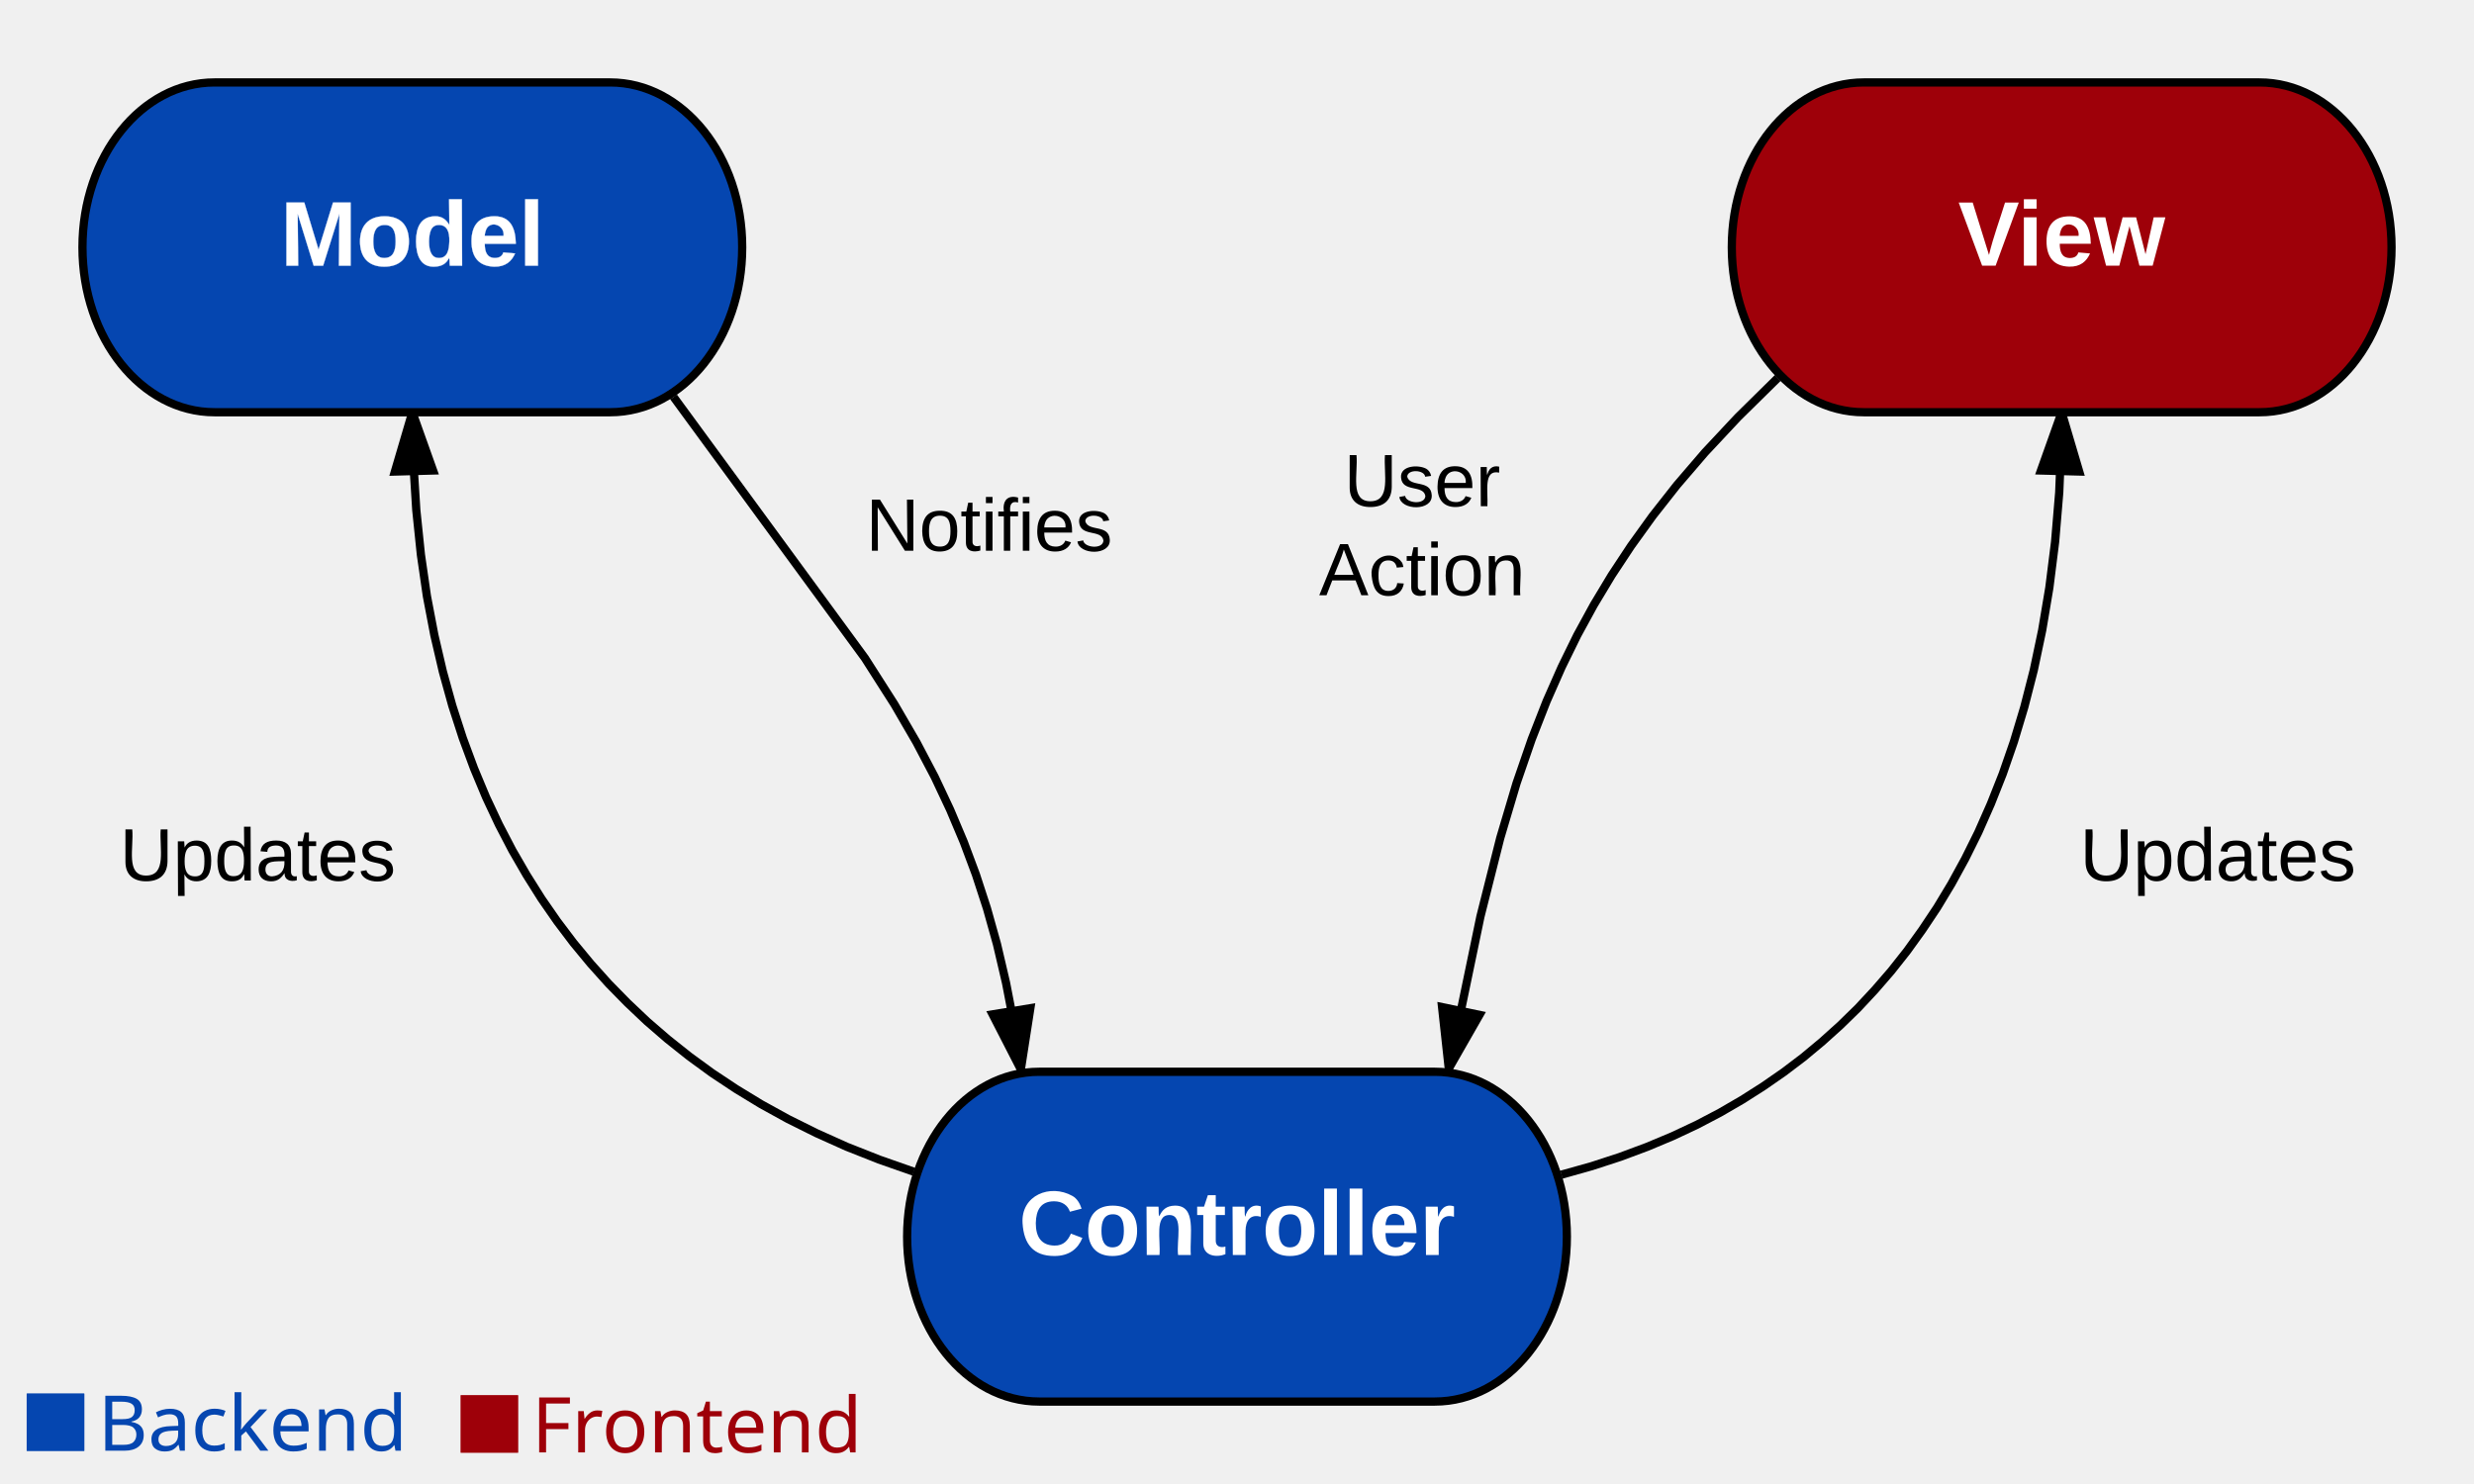
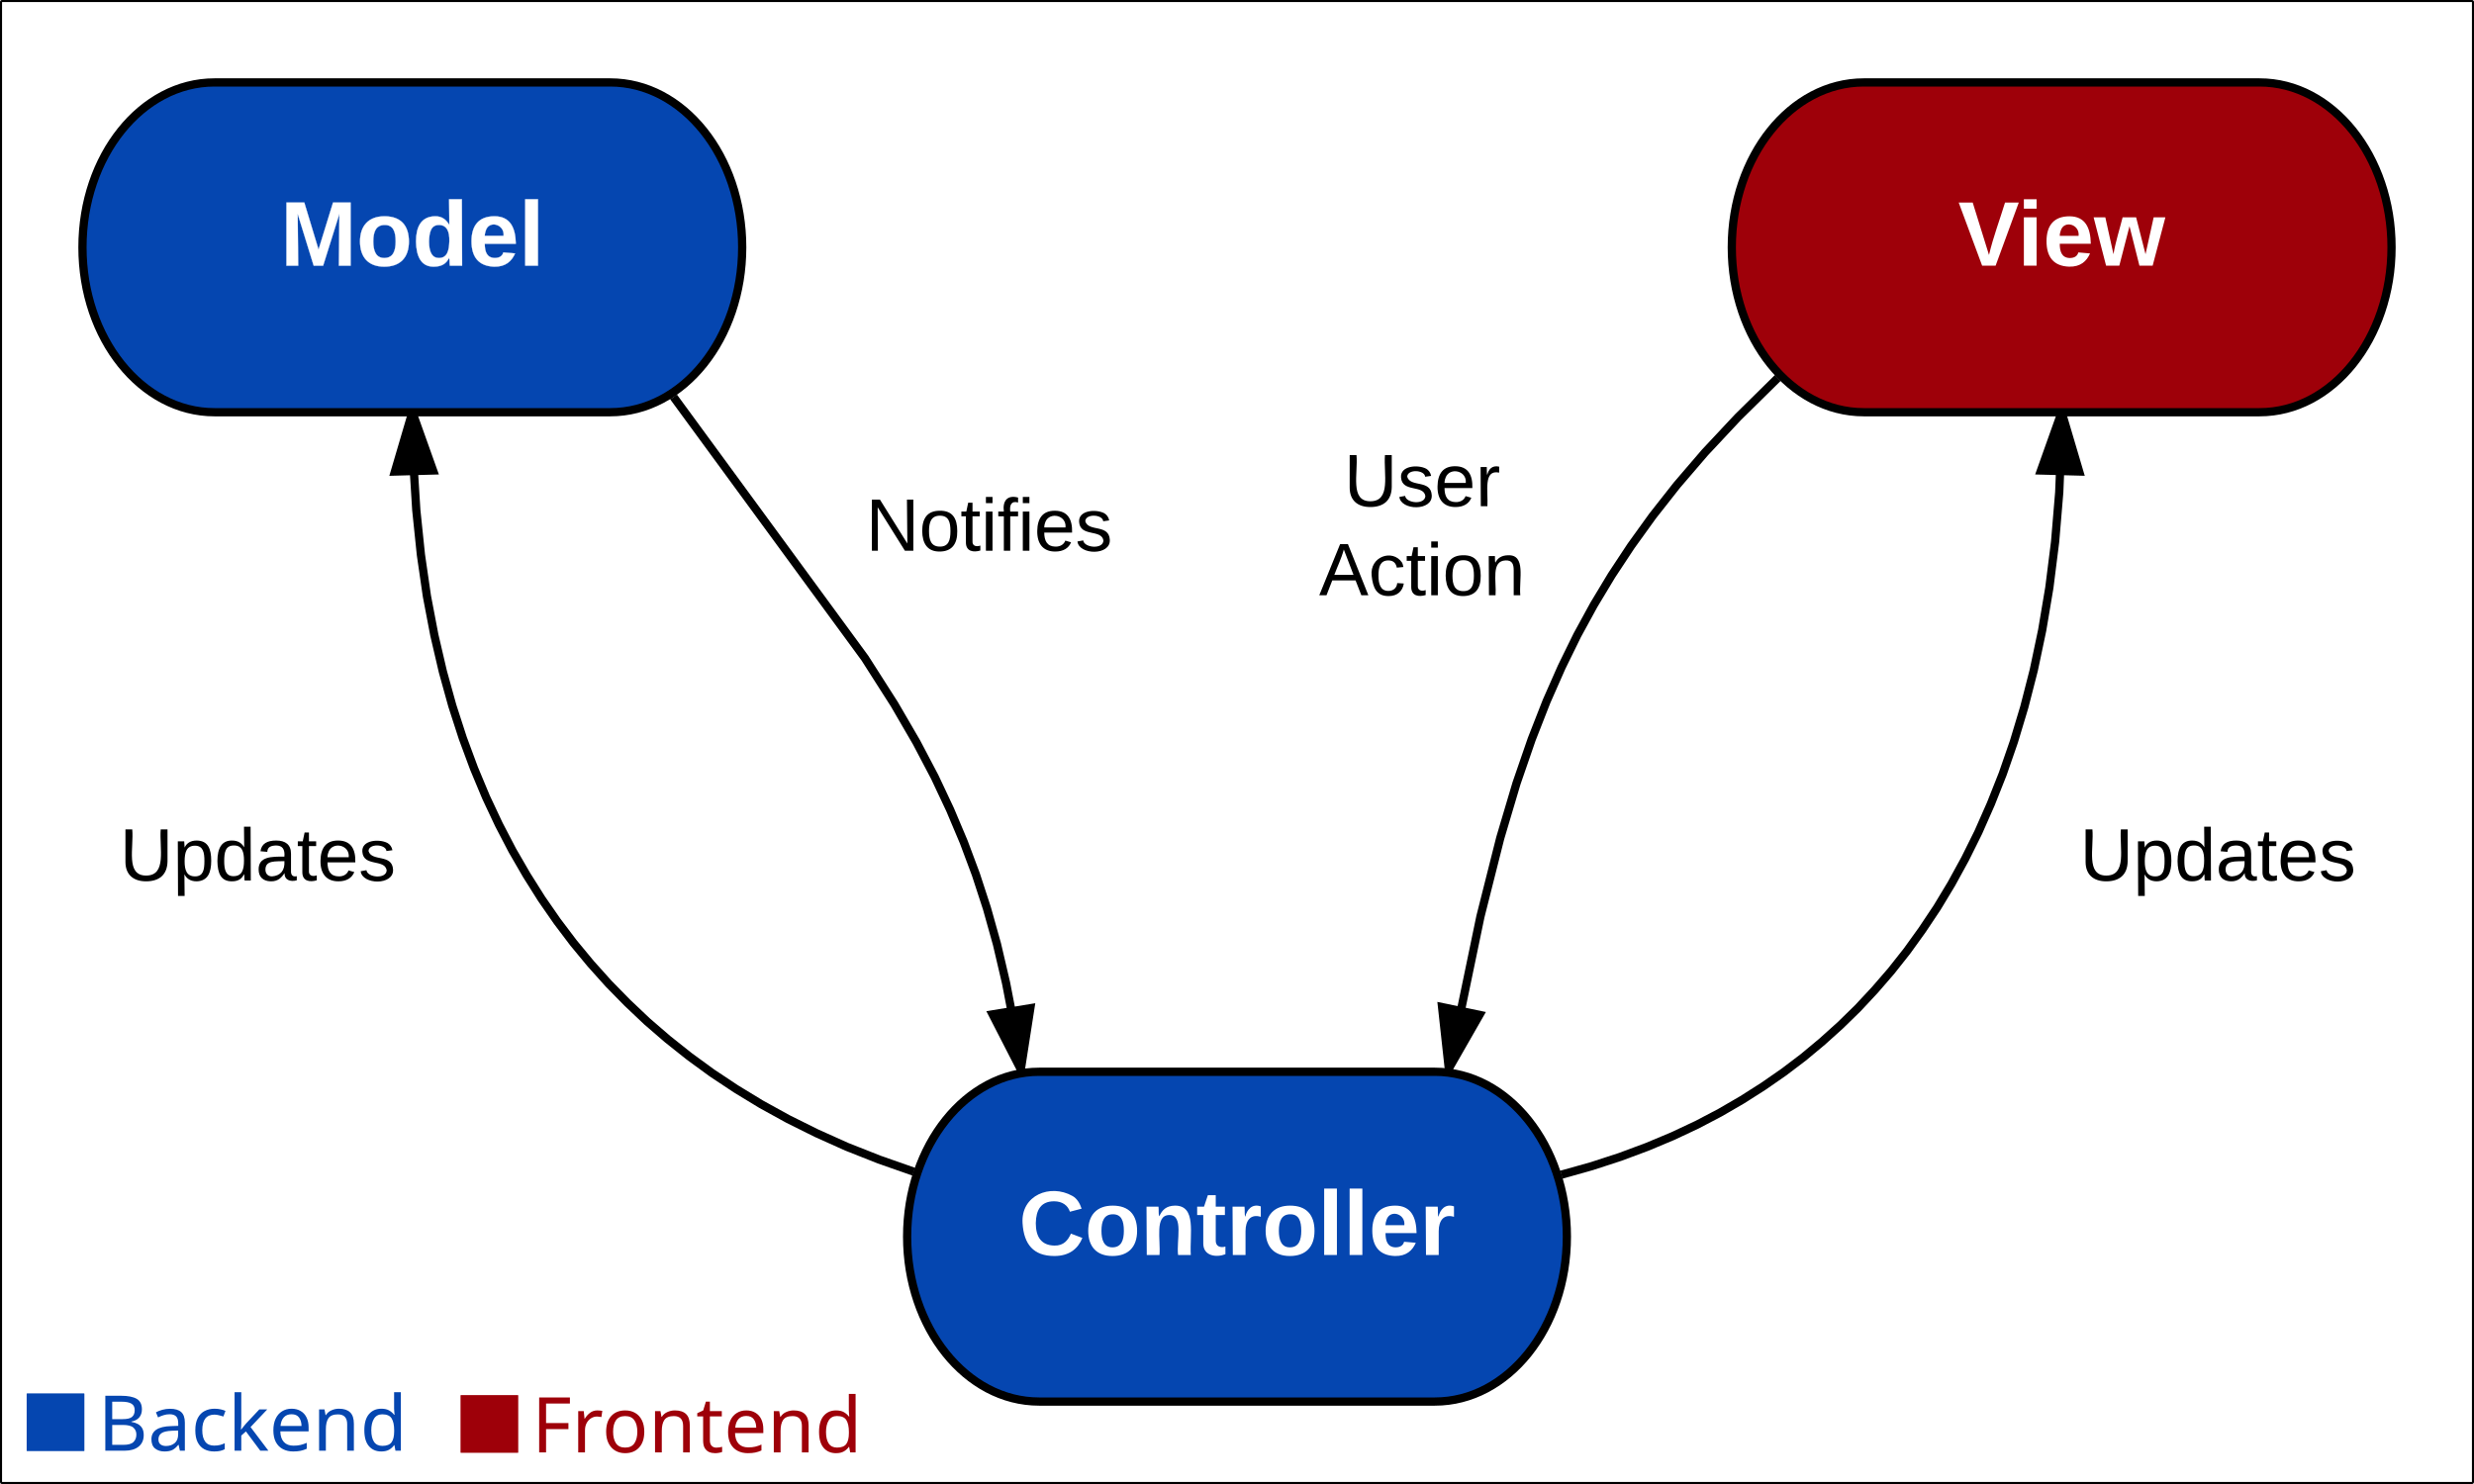
<svg xmlns="http://www.w3.org/2000/svg" xmlns:xlink="http://www.w3.org/1999/xlink" width="600" height="360" version="1.1" id="svg182">
  <defs id="defs186" />
  <g transform="translate(-220 -140)" id="g180">
+     <rect style="opacity:1;fill:#ffffff;fill-opacity:1;fill-rule:evenodd;stroke:#000000;stroke-width:0.999;stroke-linecap:square;stroke-linejoin:round;stroke-miterlimit:4;stroke-dasharray:none;stroke-dashoffset:0;stroke-opacity:1;paint-order:stroke fill markers" id="rect4856" width="599.001" height="359.001" x="220.499" y="140.499" />
    <path d="M417.38 240H502v60h-84.62z" fill="none" id="path2" />
    <use xlink:href="#a" transform="matrix(1,0,0,1,417.3806,240) translate(12.575 33.6)" id="use4" />
    <path d="M368 160c17.67 0 32 17.9 32 40s-14.33 40-32 40h-96c-17.67 0-32-17.9-32-40s14.33-40 32-40z" stroke="#000" stroke-width="2" fill="#fff" id="path6" style="fill:#0546b0;fill-opacity:1" />
    <use xlink:href="#b" transform="matrix(1,0,0,1,245,165) translate(42.99383 39.44444)" id="use8" style="stroke:#ffffff;fill:#ffffff" />
    <path d="M768 160c17.67 0 32 17.9 32 40s-14.33 40-32 40h-96c-17.67 0-32-17.9-32-40s14.33-40 32-40z" stroke="#000" stroke-width="2" fill="#fff" id="path10" style="fill:#9e0009;fill-opacity:1" />
    <use xlink:href="#c" transform="matrix(1,0,0,1,645,165) translate(49.90741 39.44444)" id="use12" style="fill:#ffffff" />
    <path d="M568 400c17.67 0 32 17.9 32 40s-14.33 40-32 40h-96c-17.67 0-32-17.9-32-40s14.33-40 32-40z" id="path14" style="fill:#0546b0;fill-opacity:1" stroke-width="2" stroke="#000" fill="#fff" />
    <path d="M441.6 424.24l-8.38-2.94-7.84-3.1-7.35-3.3-6.9-3.43-6.5-3.58-6.14-3.74-5.83-3.87-5.52-4.03-5.24-4.17-5-4.32-4.75-4.5-4.55-4.64-4.34-4.84-4.16-5.03-3.97-5.25-3.8-5.48-3.6-5.72-3.47-6-3.28-6.3-3.1-6.6-2.92-7-2.73-7.37-2.53-7.82-2.3-8.3-2.06-8.83-1.8-9.43-1.46-10.08-1.12-10.83-.72-11.63L320 240" stroke="#000" stroke-width="2" fill="none" id="path18" />
    <use xlink:href="#d" transform="matrix(1,0,0,1,445,405) translate(22.0679 39.44444)" id="use16" style="fill:#ffffff" />
    <path d="M442.86 423.63l-.6 1.9-1-.35.7-1.88zM325.03 254.13l-9.27.26L320 240z" id="path20" />
    <path d="M326.44 255.1l-12.02.33 4.54-15.43h2.1zm-9.33-1.75l6.53-.18-3.54-9.94z" id="path22" />
    <path d="M383.36 236.3l46.4 63.35 7.15 11.2 5.38 9.26 4.4 8.37 3.74 7.95 3.3 7.82 2.95 7.9 2.68 8.22 2.43 8.68 2.2 9.4 2 10.35 1.6 10.6" stroke="#000" stroke-width="2" fill="none" id="path24" />
    <path d="M384.17 235.7l-1.6 1.18-.66-.9.7-.38.98-.7zM467.57 399.4l-6.85-13.34 9.15-1.48z" id="path26" />
    <path d="M240 320h84.62v60H240z" fill="none" id="path30" />
    <use xlink:href="#e" transform="matrix(1,0,0,1,240,320) translate(9.025 33.6)" id="use32" />
    <path d="M598.68 424.96l7.34-2.06 6.9-2.25 6.55-2.44 6.2-2.6 5.9-2.77 5.6-2.94 5.37-3.12 5.13-3.27 4.93-3.42 4.75-3.6 4.56-3.8 4.4-3.96 4.27-4.17 4.1-4.4 3.98-4.6 3.84-4.86 3.7-5.14 3.6-5.4 3.46-5.74 3.33-6.08 3.2-6.45 3.03-6.87 2.9-7.32 2.7-7.8 2.52-8.38 2.3-8.97 2.03-9.64 1.74-10.34 1.4-11.15 1-11.98.52-12.9.06-6.52" stroke="#000" stroke-width="2" fill="none" id="path34" />
    <path d="M468.45 400.3l-1.44.2-7.8-15.2 11.87-1.93zm-6.22-13.47l4.83 9.38 1.6-10.4z" id="path28" />
    <path d="M598.97 425.92l-1 .3-.4-1.55-.15-.37.97-.3zM724.24 254.4l-9.26-.27L720 240z" id="path36" />
    <path d="M725.6 255.42l-12.03-.32 5.37-15.1h2.1zm-9.22-2.25l6.5.18-2.97-10.12z" id="path38" />
    <path d="M651.14 231.7l-9.64 9.5-8 8.55-6.8 7.92-5.9 7.5-5.23 7.26-4.72 7.15-4.32 7.18-4.02 7.36-3.78 7.72-3.66 8.3-3.6 9.2-3.68 10.67-3.95 13.3-4.8 19.02-7.67 36.9" stroke="#000" stroke-width="2" fill="none" id="path40" />
    <path d="M652.54 231.72l-.7.7-1.4-1.43.73-.74zM578.8 386.2l-7.44 13-1.63-14.9z" id="path42" />
    <path d="M580.36 385.5l-8.48 14.82-.64-.12-.78-.05-1.87-17.1zm-8.34 10.54l5.24-9.15-6.38-1.34z" id="path44" />
    <path d="M715.38 320H800v60h-84.62z" fill="none" id="path46" />
    <use xlink:href="#e" transform="matrix(1,0,0,1,715.3806,320) translate(9.025 33.6)" id="use48" />
    <path d="M522.38 240H607v60h-84.62z" fill="none" id="path50" />
    <use xlink:href="#f" transform="matrix(1,0,0,1,522.3806,240) translate(23.55 22.8)" id="use52" />
    <use xlink:href="#g" transform="matrix(1,0,0,1,522.3806,240) translate(17.525 44.4)" id="use54" />
    <defs id="defs178">
      <path d="M190 0L58-211 59 0H30v-248h39L202-35l-2-213h31V0h-41" id="h" />
      <path d="M100-194c62-1 85 37 85 99 1 63-27 99-86 99S16-35 15-95c0-66 28-99 85-99zM99-20c44 1 53-31 53-75 0-43-8-75-51-75s-53 32-53 75 10 74 51 75" id="i" />
      <path d="M59-47c-2 24 18 29 38 22v24C64 9 27 4 27-40v-127H5v-23h24l9-43h21v43h35v23H59v120" id="j" />
      <path d="M24-231v-30h32v30H24zM24 0v-190h32V0H24" id="k" />
      <path d="M101-234c-31-9-42 10-38 44h38v23H63V0H32v-167H5v-23h27c-7-52 17-82 69-68v24" id="l" />
      <path d="M100-194c63 0 86 42 84 106H49c0 40 14 67 53 68 26 1 43-12 49-29l28 8c-11 28-37 45-77 45C44 4 14-33 15-96c1-61 26-98 85-98zm52 81c6-60-76-77-97-28-3 7-6 17-6 28h103" id="m" />
      <path d="M135-143c-3-34-86-38-87 0 15 53 115 12 119 90S17 21 10-45l28-5c4 36 97 45 98 0-10-56-113-15-118-90-4-57 82-63 122-42 12 7 21 19 24 35" id="n" />
      <g id="a">
        <use transform="matrix(0.05,0,0,0.05,0,0)" xlink:href="#h" id="use63" />
        <use transform="matrix(0.05,0,0,0.05,12.95,0)" xlink:href="#i" id="use65" />
        <use transform="matrix(0.05,0,0,0.05,22.95,0)" xlink:href="#j" id="use67" />
        <use transform="matrix(0.05,0,0,0.05,27.95,0)" xlink:href="#k" id="use69" />
        <use transform="matrix(0.05,0,0,0.05,31.9,0)" xlink:href="#l" id="use71" />
        <use transform="matrix(0.05,0,0,0.05,36.9,0)" xlink:href="#k" id="use73" />
        <use transform="matrix(0.05,0,0,0.05,40.85,0)" xlink:href="#m" id="use75" />
        <use transform="matrix(0.05,0,0,0.05,50.85,0)" xlink:href="#n" id="use77" />
      </g>
      <path d="M230 0l2-204L168 0h-37L68-204 70 0H24v-248h70l56 185 57-185h69V0h-46" id="o" />
      <path d="M110-194c64 0 96 36 96 99 0 64-35 99-97 99-61 0-95-36-95-99 0-62 34-99 96-99zm-1 164c35 0 45-28 45-65 0-40-10-65-43-65-34 0-45 26-45 65 0 36 10 65 43 65" id="p" />
      <path d="M88-194c31-1 46 15 58 34l-1-101h50l1 261h-48c-2-10 0-23-3-31C134-8 116 4 84 4 32 4 16-41 15-95c0-56 19-97 73-99zm17 164c33 0 40-30 41-66 1-37-9-64-41-64s-38 30-39 65c0 43 13 65 39 65" id="q" />
      <path d="M185-48c-13 30-37 53-82 52C43 2 14-33 14-96s30-98 90-98c62 0 83 45 84 108H66c0 31 8 55 39 56 18 0 30-7 34-22zm-45-69c5-46-57-63-70-21-2 6-4 13-4 21h74" id="r" />
      <path d="M25 0v-261h50V0H25" id="s" />
      <g id="b">
        <use transform="matrix(0.0617284,0,0,0.0617284,0,0)" xlink:href="#o" id="use85" />
        <use transform="matrix(0.0617284,0,0,0.0617284,18.45679,0)" xlink:href="#p" id="use87" />
        <use transform="matrix(0.0617284,0,0,0.0617284,31.97531,0)" xlink:href="#q" id="use89" />
        <use transform="matrix(0.0617284,0,0,0.0617284,45.49383,0)" xlink:href="#r" id="use91" />
        <use transform="matrix(0.0617284,0,0,0.0617284,57.83951,0)" xlink:href="#s" id="use93" />
      </g>
      <path d="M147 0H94L2-248h55l64 206c17-72 42-137 63-206h54" id="t" />
      <path d="M25-224v-37h50v37H25zM25 0v-190h50V0H25" id="u" />
      <path d="M231 0h-52l-39-155L100 0H48L-1-190h46L77-45c9-52 24-97 36-145h53l37 145 32-145h46" id="v" />
      <g id="c">
        <use transform="matrix(0.0617284,0,0,0.0617284,0,0)" xlink:href="#t" id="use99" />
        <use transform="matrix(0.0617284,0,0,0.0617284,14.38272,0)" xlink:href="#u" id="use101" />
        <use transform="matrix(0.0617284,0,0,0.0617284,20.55556,0)" xlink:href="#r" id="use103" />
        <use transform="matrix(0.0617284,0,0,0.0617284,32.90123,0)" xlink:href="#v" id="use105" />
      </g>
      <path d="M67-125c0 53 21 87 73 88 37 1 54-22 65-47l45 17C233-25 199 4 140 4 58 4 20-42 15-125 8-235 124-281 211-232c18 10 29 29 36 50l-46 12c-8-25-30-41-62-41-52 0-71 34-72 86" id="w" />
      <path d="M135-194c87-1 58 113 63 194h-50c-7-57 23-157-34-157-59 0-34 97-39 157H25l-1-190h47c2 12-1 28 3 38 12-26 28-41 61-42" id="x" />
      <path d="M115-3C79 11 28 4 28-45v-112H4v-33h27l15-45h31v45h36v33H77v99c-1 23 16 31 38 25v30" id="y" />
      <path d="M135-150c-39-12-60 13-60 57V0H25l-1-190h47c2 13-1 29 3 40 6-28 27-53 61-41v41" id="z" />
      <g id="d">
        <use transform="matrix(0.0617284,0,0,0.0617284,0,0)" xlink:href="#w" id="use112" />
        <use transform="matrix(0.0617284,0,0,0.0617284,15.98765,0)" xlink:href="#p" id="use114" />
        <use transform="matrix(0.0617284,0,0,0.0617284,29.50617,0)" xlink:href="#x" id="use116" />
        <use transform="matrix(0.0617284,0,0,0.0617284,43.02469,0)" xlink:href="#y" id="use118" />
        <use transform="matrix(0.0617284,0,0,0.0617284,50.37037,0)" xlink:href="#z" id="use120" />
        <use transform="matrix(0.0617284,0,0,0.0617284,59.01235,0)" xlink:href="#p" id="use122" />
        <use transform="matrix(0.0617284,0,0,0.0617284,72.53086,0)" xlink:href="#s" id="use124" />
        <use transform="matrix(0.0617284,0,0,0.0617284,78.7037,0)" xlink:href="#s" id="use126" />
        <use transform="matrix(0.0617284,0,0,0.0617284,84.87654,0)" xlink:href="#r" id="use128" />
        <use transform="matrix(0.0617284,0,0,0.0617284,97.22222,0)" xlink:href="#z" id="use130" />
      </g>
      <path d="M232-93c-1 65-40 97-104 97C67 4 28-28 28-90v-158h33c8 89-33 224 67 224 102 0 64-133 71-224h33v155" id="A" />
      <path d="M115-194c55 1 70 41 70 98S169 2 115 4C84 4 66-9 55-30l1 105H24l-1-265h31l2 30c10-21 28-34 59-34zm-8 174c40 0 45-34 45-75s-6-73-45-74c-42 0-51 32-51 76 0 43 10 73 51 73" id="B" />
      <path d="M85-194c31 0 48 13 60 33l-1-100h32l1 261h-30c-2-10 0-23-3-31C134-8 116 4 85 4 32 4 16-35 15-94c0-66 23-100 70-100zm9 24c-40 0-46 34-46 75 0 40 6 74 45 74 42 0 51-32 51-76 0-42-9-74-50-73" id="C" />
      <path d="M141-36C126-15 110 5 73 4 37 3 15-17 15-53c-1-64 63-63 125-63 3-35-9-54-41-54-24 1-41 7-42 31l-33-3c5-37 33-52 76-52 45 0 72 20 72 64v82c-1 20 7 32 28 27v20c-31 9-61-2-59-35zM48-53c0 20 12 33 32 33 41-3 63-29 60-74-43 2-92-5-92 41" id="D" />
      <g id="e">
        <use transform="matrix(0.05,0,0,0.05,0,0)" xlink:href="#A" id="use137" />
        <use transform="matrix(0.05,0,0,0.05,12.95,0)" xlink:href="#B" id="use139" />
        <use transform="matrix(0.05,0,0,0.05,22.95,0)" xlink:href="#C" id="use141" />
        <use transform="matrix(0.05,0,0,0.05,32.95,0)" xlink:href="#D" id="use143" />
        <use transform="matrix(0.05,0,0,0.05,42.95,0)" xlink:href="#j" id="use145" />
        <use transform="matrix(0.05,0,0,0.05,47.95,0)" xlink:href="#m" id="use147" />
        <use transform="matrix(0.05,0,0,0.05,57.95,0)" xlink:href="#n" id="use149" />
      </g>
      <path d="M114-163C36-179 61-72 57 0H25l-1-190h30c1 12-1 29 2 39 6-27 23-49 58-41v29" id="E" />
      <g id="f">
        <use transform="matrix(0.05,0,0,0.05,0,0)" xlink:href="#A" id="use153" />
        <use transform="matrix(0.05,0,0,0.05,12.95,0)" xlink:href="#n" id="use155" />
        <use transform="matrix(0.05,0,0,0.05,21.95,0)" xlink:href="#m" id="use157" />
        <use transform="matrix(0.05,0,0,0.05,31.95,0)" xlink:href="#E" id="use159" />
      </g>
      <path d="M205 0l-28-72H64L36 0H1l101-248h38L239 0h-34zm-38-99l-47-123c-12 45-31 82-46 123h93" id="F" />
      <path d="M96-169c-40 0-48 33-48 73s9 75 48 75c24 0 41-14 43-38l32 2c-6 37-31 61-74 61-59 0-76-41-82-99-10-93 101-131 147-64 4 7 5 14 7 22l-32 3c-4-21-16-35-41-35" id="G" />
      <path d="M117-194c89-4 53 116 60 194h-32v-121c0-31-8-49-39-48C34-167 62-67 57 0H25l-1-190h30c1 10-1 24 2 32 11-22 29-35 61-36" id="H" />
      <g id="g">
        <use transform="matrix(0.05,0,0,0.05,0,0)" xlink:href="#F" id="use165" />
        <use transform="matrix(0.05,0,0,0.05,12,0)" xlink:href="#G" id="use167" />
        <use transform="matrix(0.05,0,0,0.05,21,0)" xlink:href="#j" id="use169" />
        <use transform="matrix(0.05,0,0,0.05,26,0)" xlink:href="#k" id="use171" />
        <use transform="matrix(0.05,0,0,0.05,29.95,0)" xlink:href="#i" id="use173" />
        <use transform="matrix(0.05,0,0,0.05,39.95,0)" xlink:href="#H" id="use175" />
      </g>
    </defs>
    <rect style="opacity:1;fill:#0546b0;fill-opacity:1;fill-rule:evenodd;stroke:none;stroke-width:3.037;stroke-linecap:square;stroke-linejoin:round;stroke-miterlimit:4;stroke-dasharray:none;stroke-dashoffset:0;stroke-opacity:1;paint-order:stroke fill markers" id="rect8630" width="14" height="14" x="226.467" y="478.022" ry="0.104" />
    <text xml:space="preserve" style="font-style:normal;font-variant:normal;font-weight:normal;font-stretch:normal;font-size:32px;line-height:60px;font-family:Verdana;-inkscape-font-specification:Verdana;font-variant-ligatures:normal;font-variant-caps:normal;font-variant-numeric:normal;font-feature-settings:normal;text-align:start;writing-mode:lr-tb;text-anchor:start;opacity:1;fill:#0546b0;fill-opacity:1;fill-rule:evenodd;stroke:none;stroke-width:3.5;stroke-linecap:square;stroke-linejoin:round;stroke-miterlimit:4;stroke-dasharray:none;stroke-dashoffset:0;stroke-opacity:1;paint-order:stroke fill markers" x="243.73" y="491.918" id="text8649">
      <tspan id="tspan8647" x="243.73" y="491.918" style="font-style:normal;font-variant:normal;font-weight:normal;font-stretch:normal;font-size:18.667px;font-family:Verdana;-inkscape-font-specification:'Verdana, Normal';font-variant-ligatures:normal;font-variant-caps:normal;font-variant-numeric:normal;font-feature-settings:normal;text-align:start;writing-mode:lr-tb;text-anchor:start">Backend</tspan>
    </text>
    <rect style="opacity:1;fill:#9e0009;fill-opacity:1;fill-rule:evenodd;stroke:none;stroke-width:3.037;stroke-linecap:square;stroke-linejoin:round;stroke-miterlimit:4;stroke-dasharray:none;stroke-dashoffset:0;stroke-opacity:1;paint-order:stroke fill markers" id="rect8630-9" width="14" height="14" x="331.686" y="478.437" ry="0.104" />
    <text xml:space="preserve" style="font-style:normal;font-variant:normal;font-weight:normal;font-stretch:normal;font-size:32px;line-height:60px;font-family:Verdana;-inkscape-font-specification:Verdana;font-variant-ligatures:normal;font-variant-caps:normal;font-variant-numeric:normal;font-feature-settings:normal;text-align:start;writing-mode:lr-tb;text-anchor:start;opacity:1;fill:#9e0009;fill-opacity:1;fill-rule:evenodd;stroke:none;stroke-width:3.5;stroke-linecap:square;stroke-linejoin:round;stroke-miterlimit:4;stroke-dasharray:none;stroke-dashoffset:0;stroke-opacity:1;paint-order:stroke fill markers;" x="348.949" y="492.333" id="text8649-7">
      <tspan id="tspan8647-2" x="348.949" y="492.333" style="font-style:normal;font-variant:normal;font-weight:normal;font-stretch:normal;font-size:18.667px;font-family:Verdana;-inkscape-font-specification:'Verdana, Normal';font-variant-ligatures:normal;font-variant-caps:normal;font-variant-numeric:normal;font-feature-settings:normal;text-align:start;writing-mode:lr-tb;text-anchor:start;fill:#9e0009;fill-opacity:1;">Frontend</tspan>
    </text>
  </g>
</svg>
